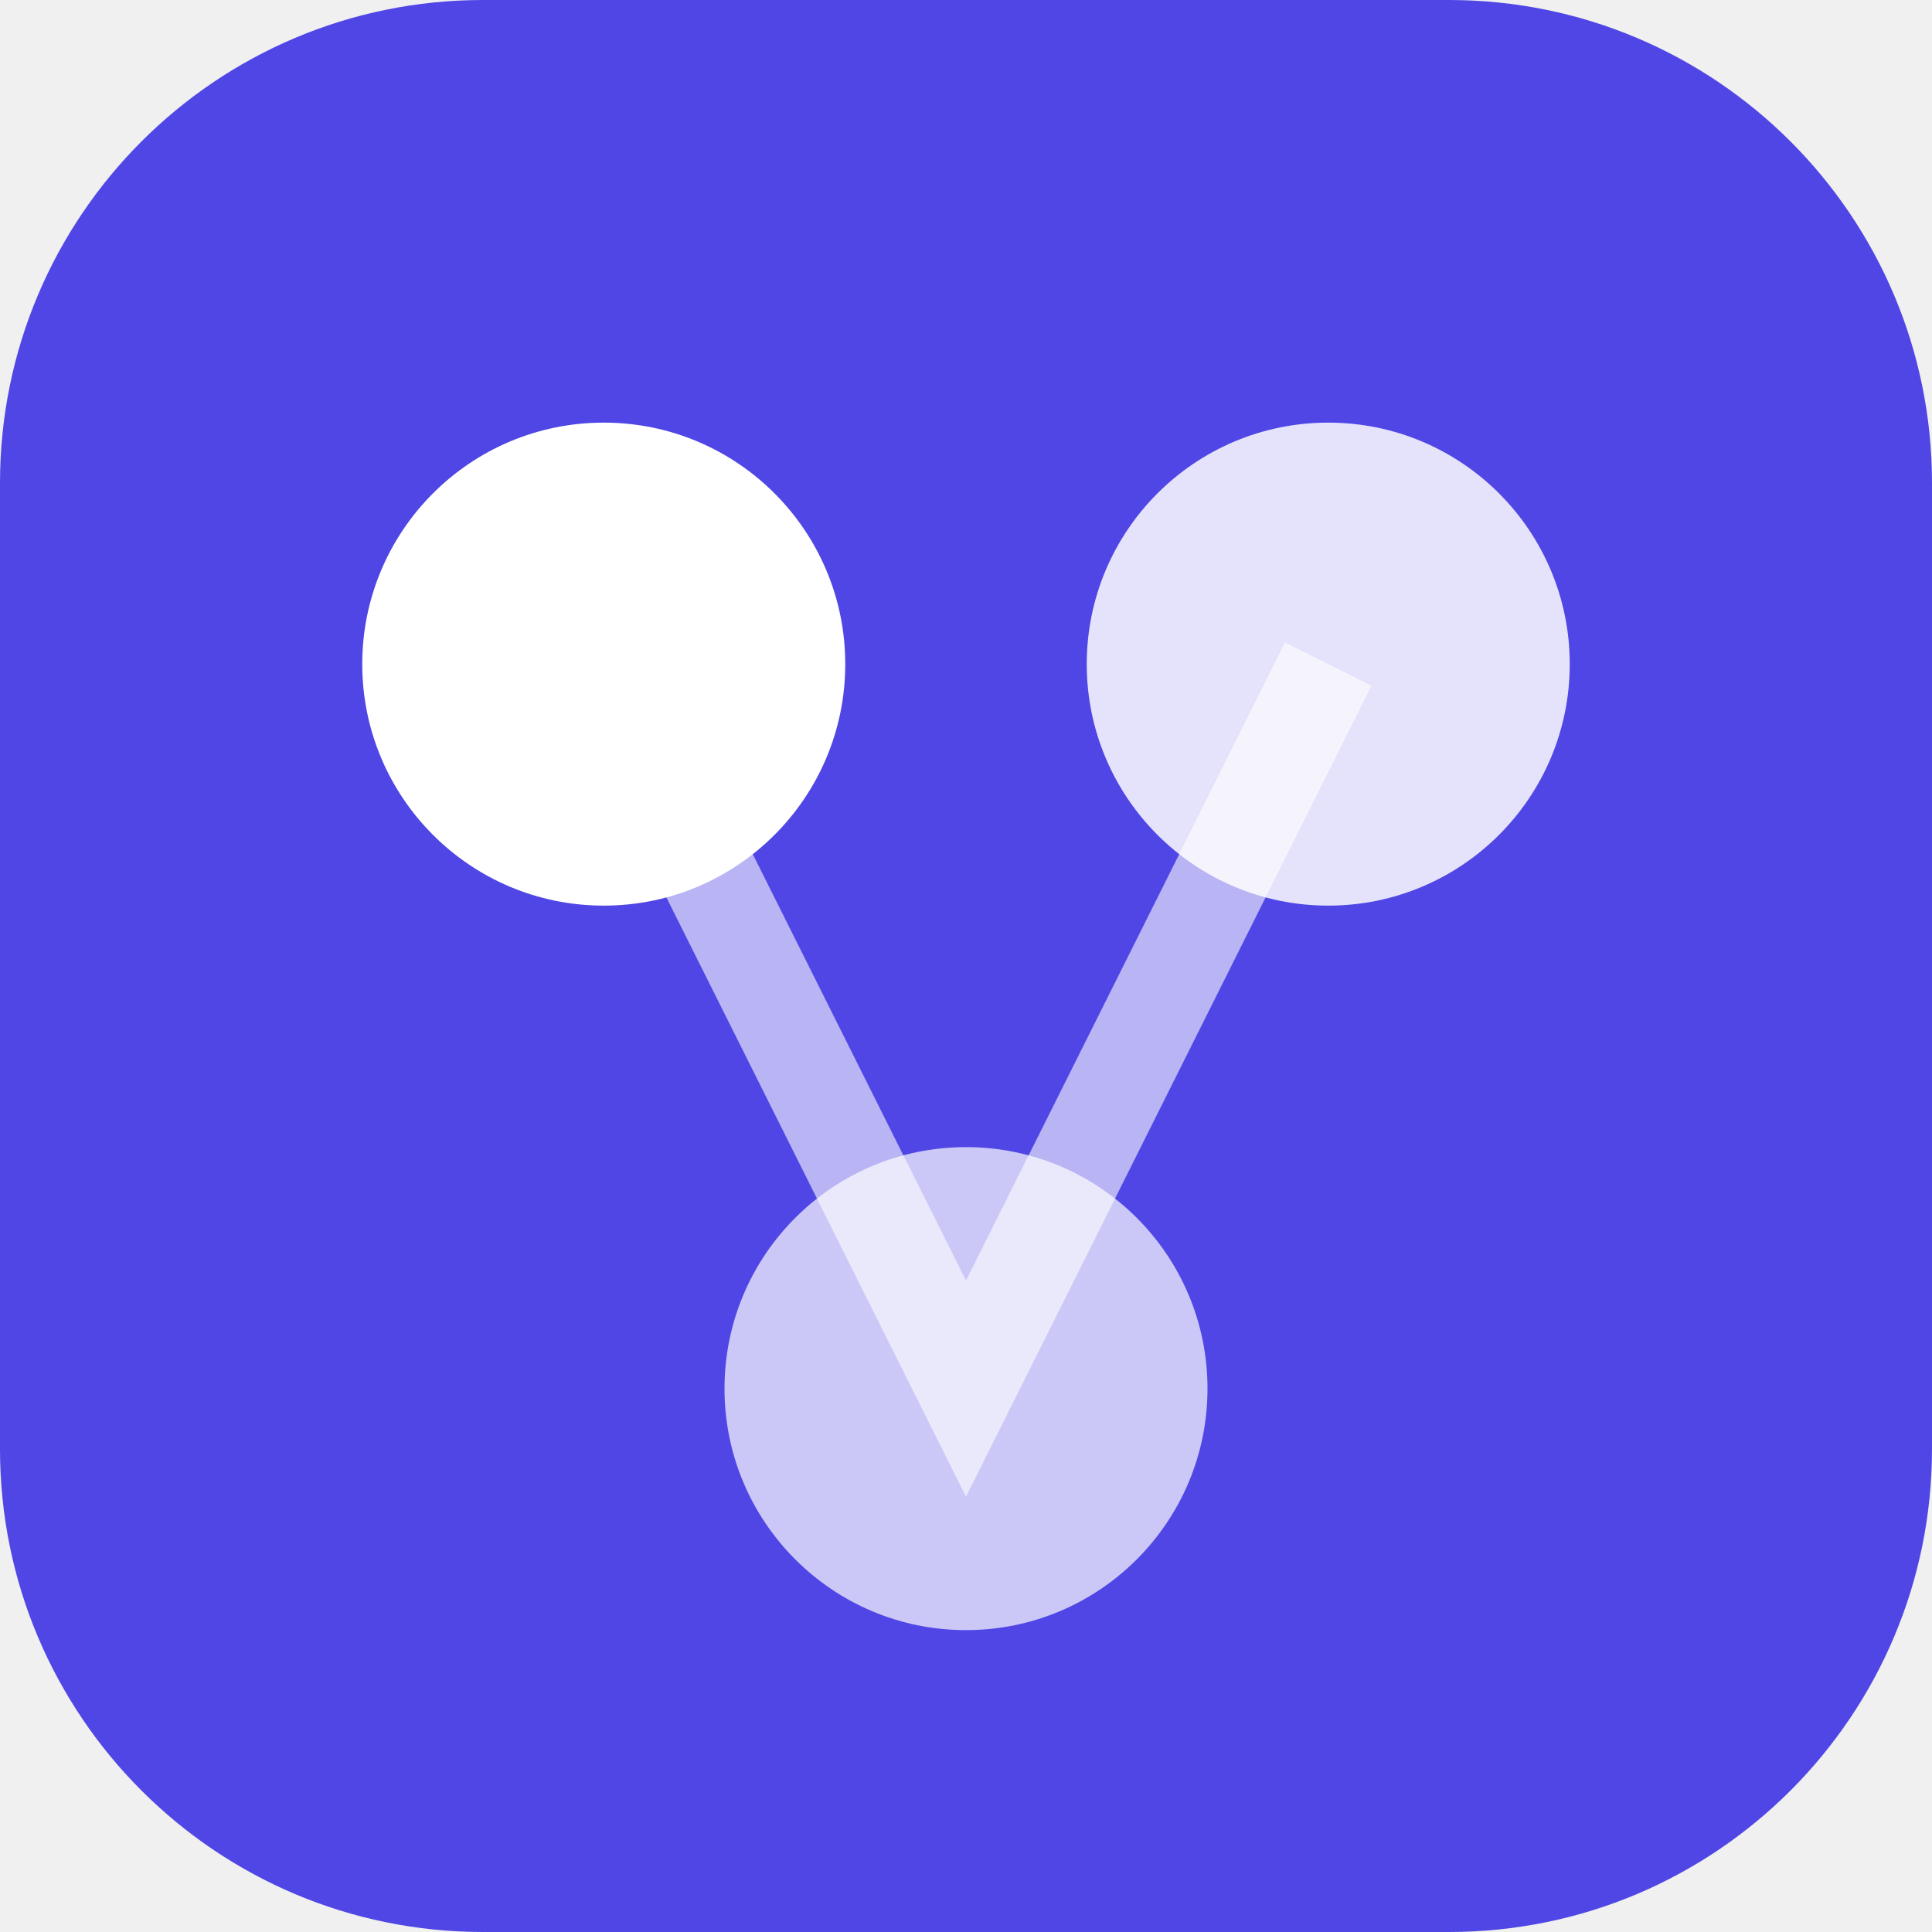
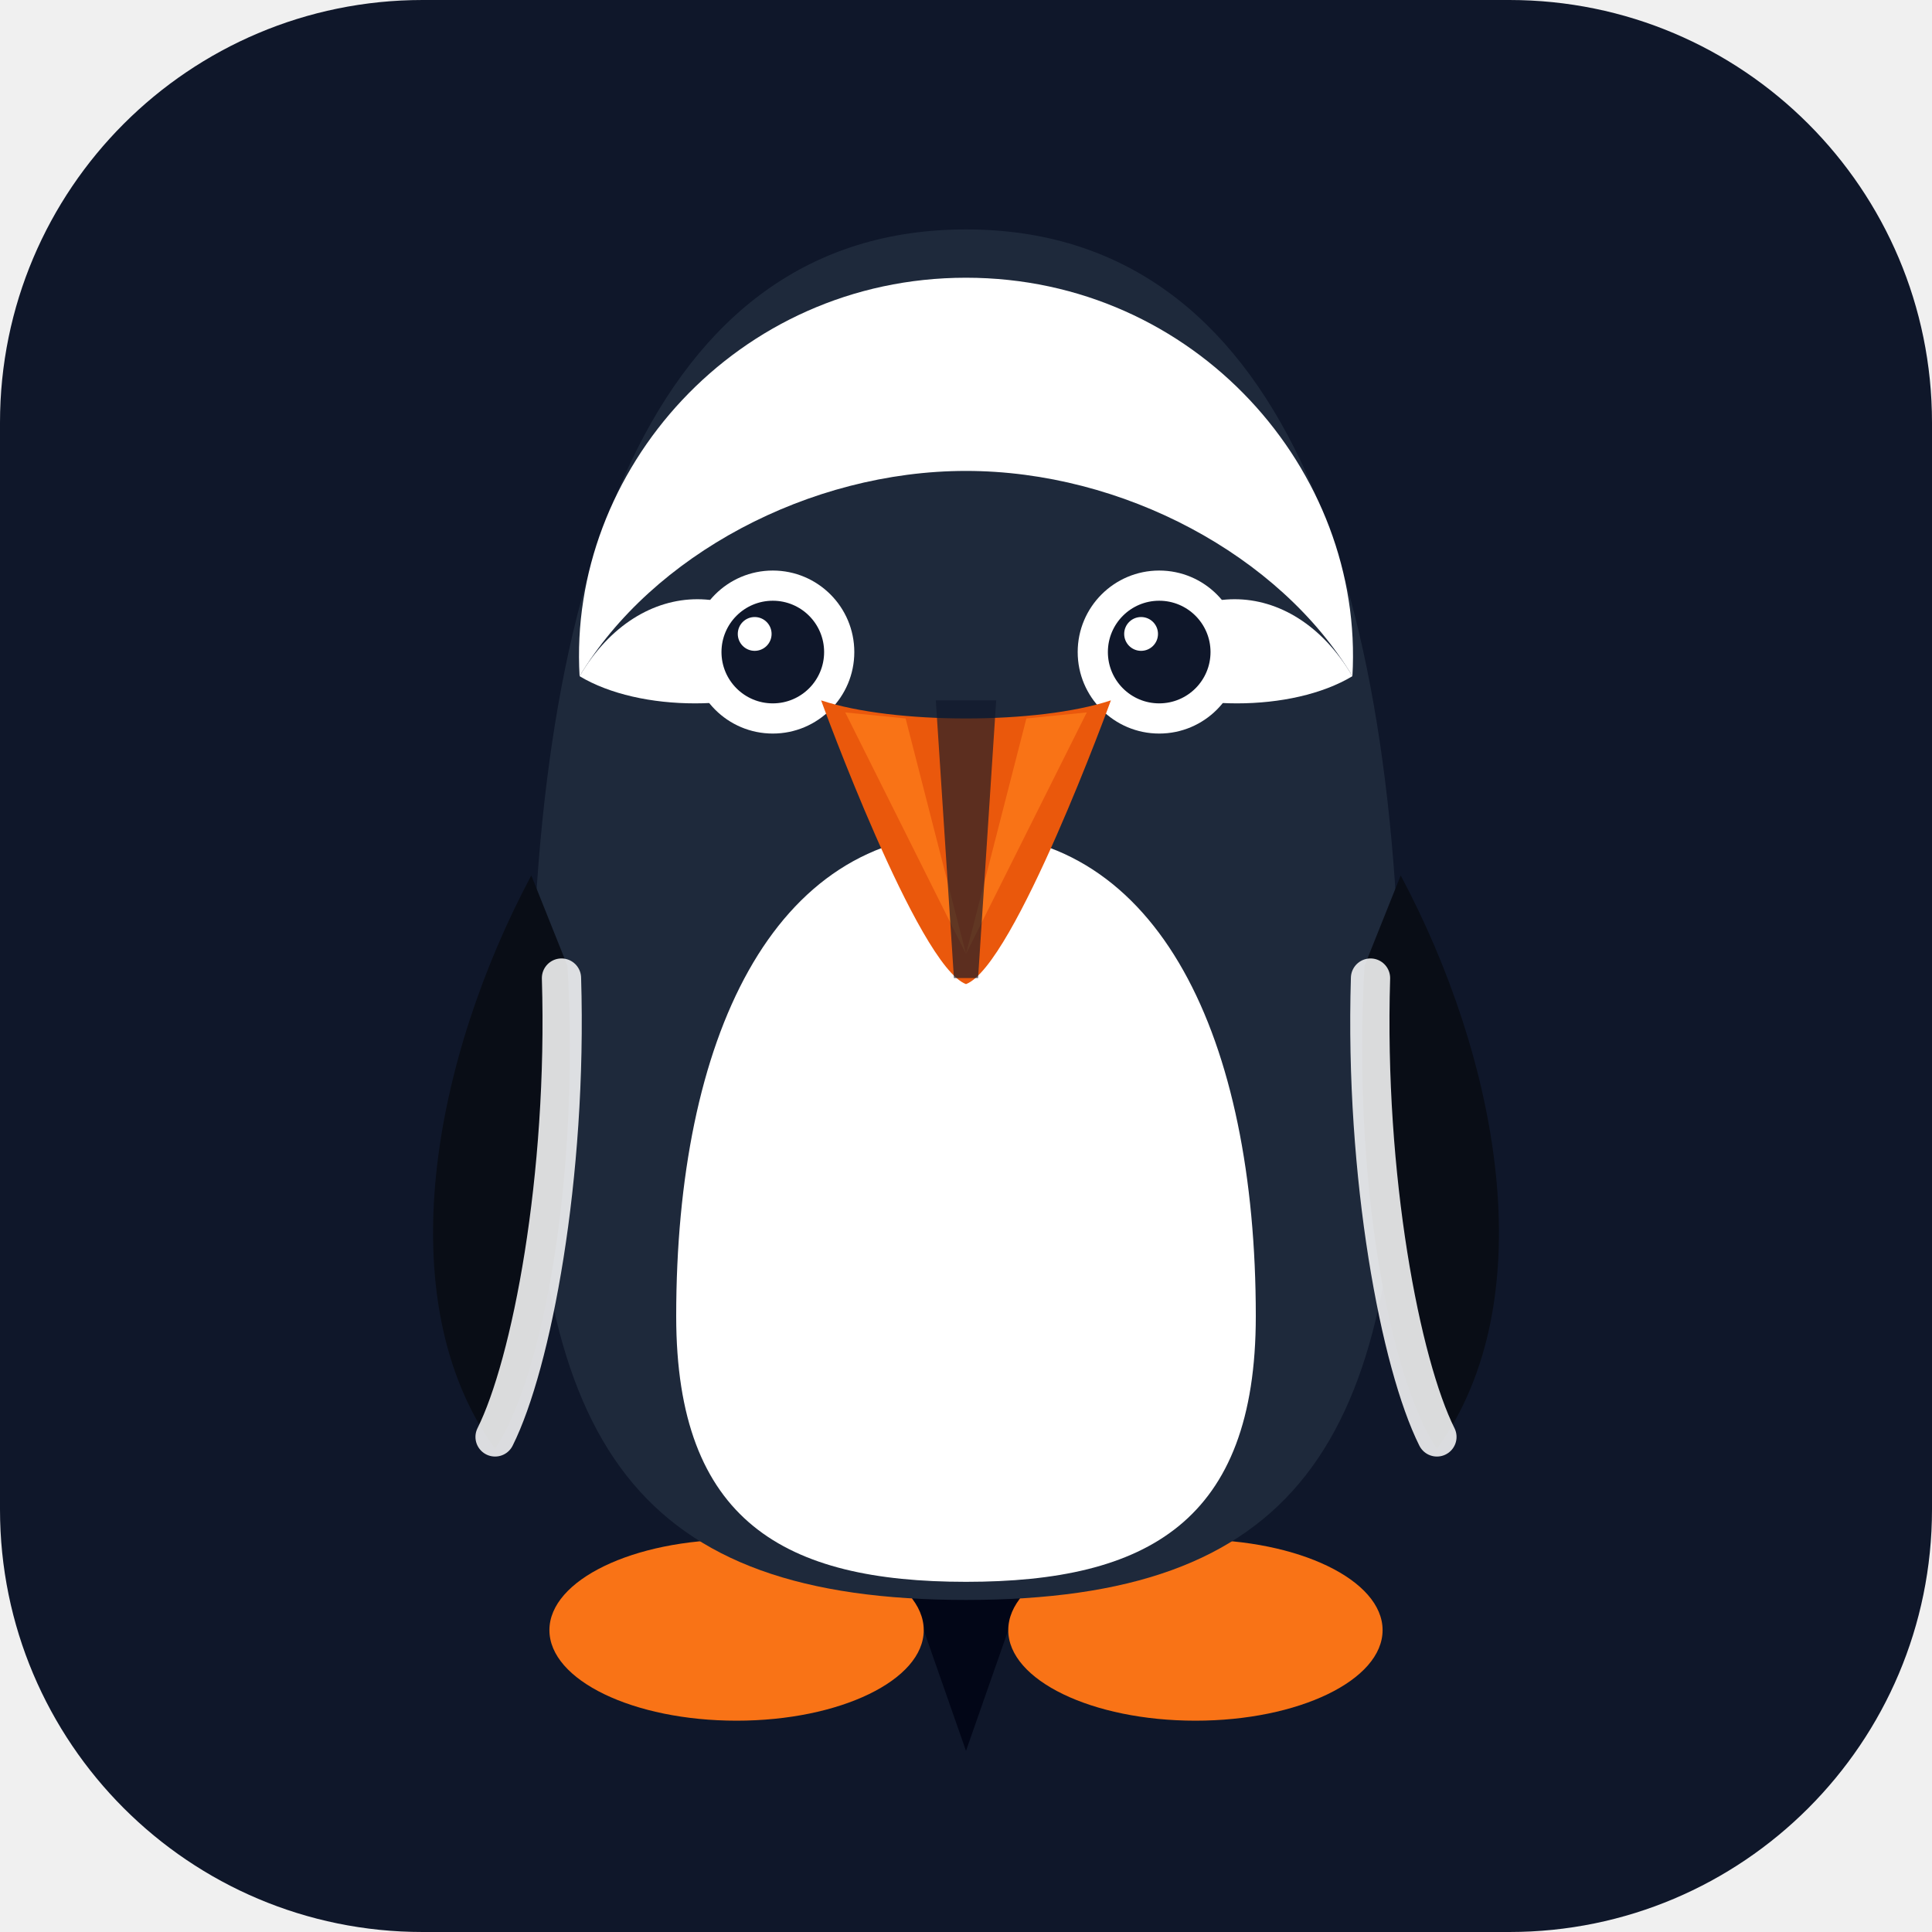
- <svg xmlns="http://www.w3.org/2000/svg" viewBox="0 0 32 32">
-   <rect width="32" height="32" rx="8" fill="#4f46e5" />
-   <circle cx="10" cy="11" r="4" fill="#fff" />
-   <circle cx="22" cy="11" r="4" fill="#fff" opacity=".85" />
-   <circle cx="16" cy="23" r="4" fill="#fff" opacity=".7" />
-   <path d="M10 11 16 23 22 11" stroke="#fff" stroke-width="1.6" fill="none" opacity=".6" />
+ <svg xmlns="http://www.w3.org/2000/svg" viewBox="0 0 32 32" fill="none">
+   <rect width="32" height="32" rx="7" fill="#0f172a" />
+   <path d="M14.6 25L16 29L17.4 25Z" fill="#020617" />
+   <ellipse cx="12.2" cy="27" rx="3.1" ry="1.5" fill="#f97316" />
+   <ellipse cx="19.8" cy="27" rx="3.1" ry="1.5" fill="#f97316" />
+   <path d="M16 3.8C10.8 3.8 8.8 9.5 8.8 17.5C8.8 24 10.6 26.5 16 26.5C21.4 26.5 23.2 24 23.2 17.5C23.2 9.5 21.2 3.8 16 3.8Z" fill="#1e293b" />
+   <path d="M8.8 14.5C7.2 17.5 6.4 21.5 8.2 24C9 22.8 9.6 19.5 9.4 16Z" fill="#090d16" />
+   <path d="M8.2 23.8C8.8 22.6 9.4 19.5 9.3 16.2" stroke="#ffffff" stroke-width="0.65" stroke-linecap="round" opacity="0.85" />
+   <path d="M23.2 14.5C24.8 17.5 25.6 21.5 23.8 24C23 22.8 22.4 19.5 22.6 16Z" fill="#090d16" />
+   <path d="M23.8 23.8C23.2 22.6 22.6 19.5 22.7 16.2" stroke="#ffffff" stroke-width="0.65" stroke-linecap="round" opacity="0.85" />
+   <path d="M9.6 11.2C9.4 7.8 12.2 4.6 16 4.6C19.8 4.6 22.6 7.8 22.4 11.2C21.2 9.2 18.6 7.8 16 7.8C13.4 7.8 10.8 9.2 9.6 11.2Z" fill="#ffffff" />
+   <path d="M9.6 11.2C10.6 9.5 12.5 9.5 13.5 11.2C12.4 11.8 10.6 11.8 9.6 11.2Z" fill="#ffffff" />
+   <path d="M22.4 11.2C21.4 9.5 19.5 9.5 18.5 11.2C19.6 11.8 21.4 11.8 22.4 11.2Z" fill="#ffffff" />
+   <path d="M16 13.8C12.8 13.8 11.2 17.2 11.2 21.8C11.2 25.2 13 26.2 16 26.2C19 26.2 20.8 25.2 20.8 21.8C20.8 17.2 19.2 13.8 16 13.8Z" fill="#ffffff" />
+   <circle cx="12.8" cy="10.8" r="1.35" fill="#ffffff" />
+   <circle cx="19.2" cy="10.8" r="1.35" fill="#ffffff" />
+   <circle cx="12.8" cy="10.8" r="0.85" fill="#0f172a" />
+   <circle cx="19.2" cy="10.8" r="0.85" fill="#0f172a" />
+   <circle cx="12.5" cy="10.5" r="0.28" fill="#ffffff" />
+   <circle cx="18.9" cy="10.5" r="0.28" fill="#ffffff" />
+   <path d="M13.6 11.6C13.6 11.6 15.2 16 16 16.3C16.8 16 18.4 11.6 18.4 11.6C17.2 12 14.8 12 13.6 11.6Z" fill="#ea580c" />
+   <path d="M14 11.8L16 15.8L15 11.9Z" fill="#f97316" />
+   <path d="M18 11.8L16 15.8L17 11.9Z" fill="#f97316" />
+   <path d="M15.5 11.6H16.5L16.2 16.2H15.8Z" fill="#0f172a" opacity="0.65" />
</svg>
